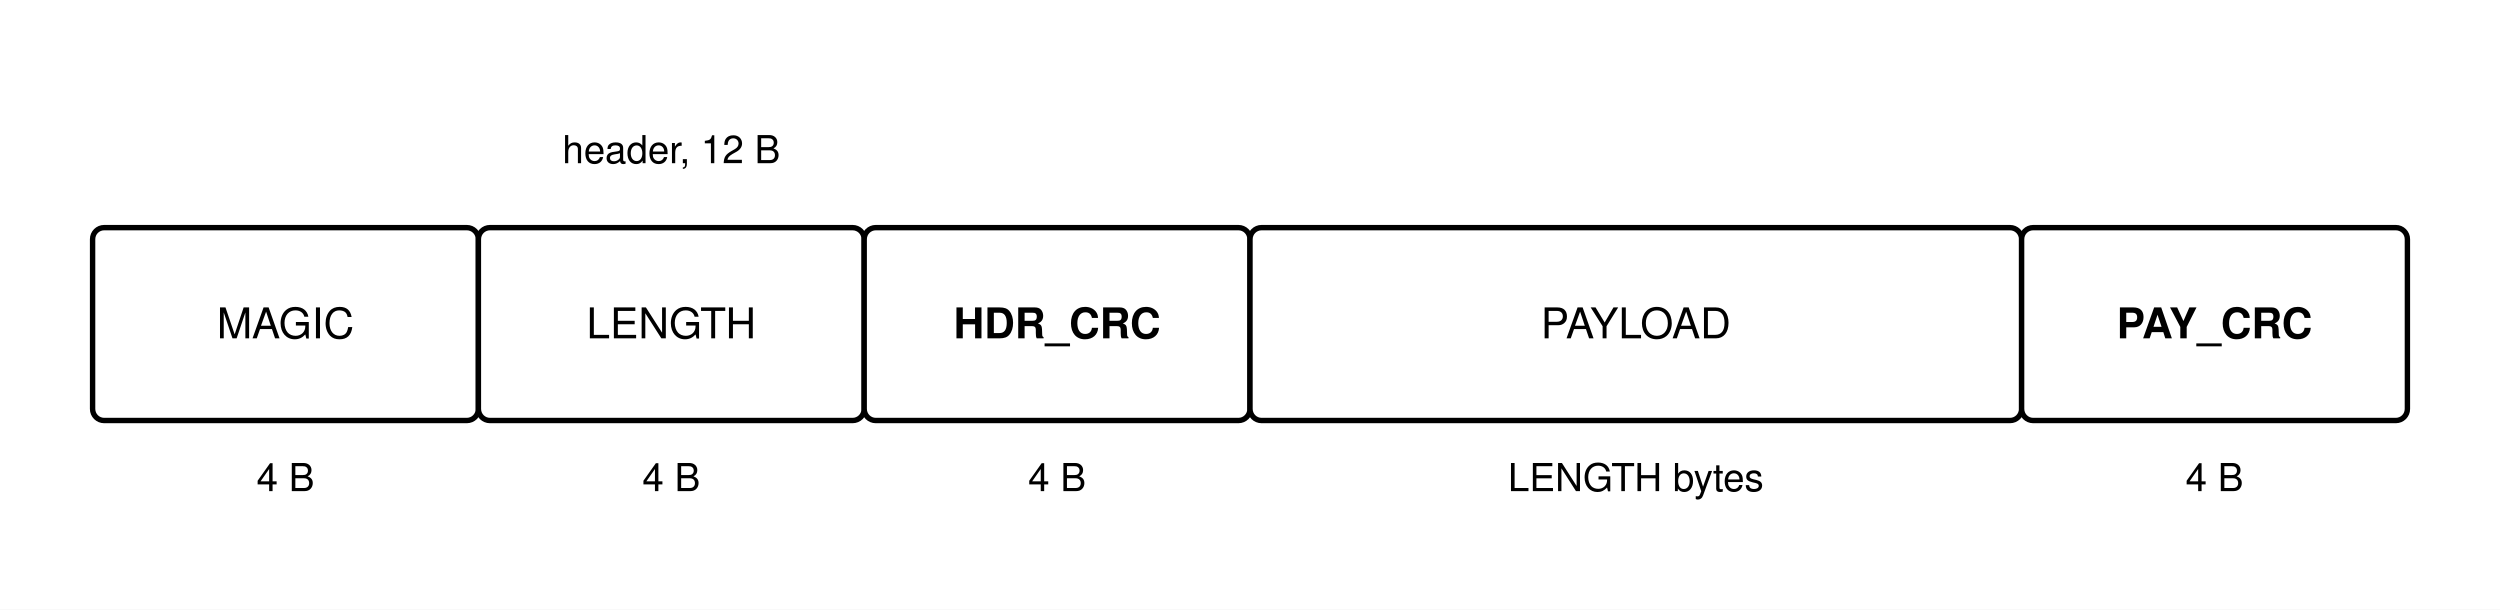
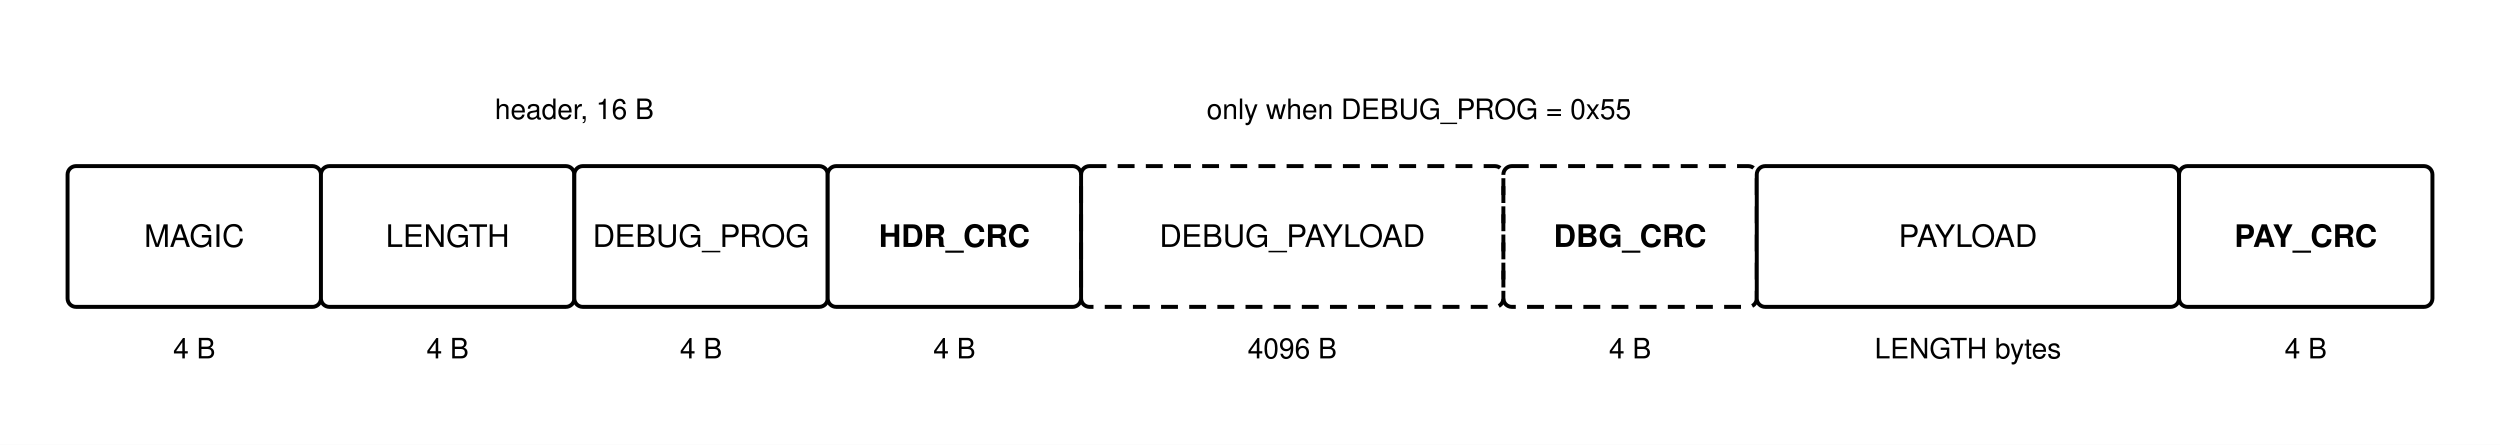
- <svg xmlns="http://www.w3.org/2000/svg" width="648" height="158" viewBox="-14 -19 648 158" font-family="Helvetica,Arial,sans-serif">
+ <svg xmlns="http://www.w3.org/2000/svg" width="888" height="158" viewBox="-14 -19 888 158" font-family="Helvetica,Arial,sans-serif">
  <defs>
    <marker id="ah" markerWidth="9" markerHeight="7" refX="8.5" refY="3.5" orient="auto">
      <polygon points="0 0, 9 3.5, 0 7" fill="#000000" />
    </marker>
    <marker id="ahs" markerWidth="9" markerHeight="7" refX="0.5" refY="3.5" orient="auto">
      <polygon points="9 0, 0 3.5, 9 7" fill="#000000" />
    </marker>
  </defs>
-   <rect x="-14" y="-19" width="648" height="158" fill="#ffffff" />
-   <rect x="10" y="40" width="100" height="50" rx="3" fill="#ffffff" stroke="#000000" stroke-width="1.4" />
-   <rect x="10" y="95" width="100" height="20" rx="3" fill="none" stroke="none" stroke-width="0" />
-   <rect x="110" y="40" width="100" height="50" rx="3" fill="#ffffff" stroke="#000000" stroke-width="1.4" />
-   <rect x="110" y="95" width="100" height="20" rx="3" fill="none" stroke="none" stroke-width="0" />
-   <rect x="210" y="40" width="100" height="50" rx="3" fill="#ffffff" stroke="#000000" stroke-width="1.4" />
-   <rect x="210" y="95" width="100" height="20" rx="3" fill="none" stroke="none" stroke-width="0" />
-   <rect x="310" y="40" width="200" height="50" rx="3" fill="#ffffff" stroke="#000000" stroke-width="1.4" />
-   <rect x="310" y="95" width="200" height="20" rx="3" fill="none" stroke="none" stroke-width="0" />
-   <rect x="510" y="40" width="100" height="50" rx="3" fill="#ffffff" stroke="#000000" stroke-width="1.4" />
-   <rect x="510" y="95" width="100" height="20" rx="3" fill="none" stroke="none" stroke-width="0" />
-   <rect x="10" y="5" width="300" height="30" rx="3" fill="none" stroke="none" stroke-width="0" />
-   <text x="60.0" y="68.7" font-size="11" text-anchor="middle" fill="#000000">MAGIC</text>
-   <text x="60.0" y="108.3" font-size="10" text-anchor="middle" fill="#000000">4 B</text>
-   <text x="160.0" y="68.7" font-size="11" text-anchor="middle" fill="#000000">LENGTH</text>
-   <text x="160.0" y="108.3" font-size="10" text-anchor="middle" fill="#000000">4 B</text>
-   <text x="260.0" y="68.7" font-size="11" text-anchor="middle" fill="#000000" font-weight="bold">HDR_CRC</text>
-   <text x="260.0" y="108.3" font-size="10" text-anchor="middle" fill="#000000">4 B</text>
-   <text x="410.0" y="68.7" font-size="11" text-anchor="middle" fill="#000000">PAYLOAD</text>
-   <text x="410.0" y="108.3" font-size="10" text-anchor="middle" fill="#000000">LENGTH bytes</text>
-   <text x="560.0" y="68.7" font-size="11" text-anchor="middle" fill="#000000" font-weight="bold">PAY_CRC</text>
-   <text x="560.0" y="108.3" font-size="10" text-anchor="middle" fill="#000000">4 B</text>
-   <text x="160.0" y="23.3" font-size="10" text-anchor="middle" fill="#000000">header, 12 B</text>
+   <rect x="-14" y="-19" width="888" height="158" fill="#ffffff" />
+   <rect x="10" y="40" width="90" height="50" rx="3" fill="#ffffff" stroke="#000000" stroke-width="1.4" />
+   <rect x="10" y="95" width="90" height="20" rx="3" fill="none" stroke="none" stroke-width="0" />
+   <rect x="100" y="40" width="90" height="50" rx="3" fill="#ffffff" stroke="#000000" stroke-width="1.4" />
+   <rect x="100" y="95" width="90" height="20" rx="3" fill="none" stroke="none" stroke-width="0" />
+   <rect x="190" y="40" width="90" height="50" rx="3" fill="#ffffff" stroke="#000000" stroke-width="1.4" />
+   <rect x="190" y="95" width="90" height="20" rx="3" fill="none" stroke="none" stroke-width="0" />
+   <rect x="280" y="40" width="90" height="50" rx="3" fill="#ffffff" stroke="#000000" stroke-width="1.4" />
+   <rect x="280" y="95" width="90" height="20" rx="3" fill="none" stroke="none" stroke-width="0" />
+   <rect x="370" y="40" width="150" height="50" rx="3" fill="none" stroke="#000000" stroke-width="1.4" stroke-dasharray="6 4" />
+   <rect x="370" y="95" width="150" height="20" rx="3" fill="none" stroke="none" stroke-width="0" />
+   <rect x="520" y="40" width="90" height="50" rx="3" fill="none" stroke="#000000" stroke-width="1.4" stroke-dasharray="6 4" />
+   <rect x="520" y="95" width="90" height="20" rx="3" fill="none" stroke="none" stroke-width="0" />
+   <rect x="610" y="40" width="150" height="50" rx="3" fill="#ffffff" stroke="#000000" stroke-width="1.4" />
+   <rect x="610" y="95" width="150" height="20" rx="3" fill="none" stroke="none" stroke-width="0" />
+   <rect x="760" y="40" width="90" height="50" rx="3" fill="#ffffff" stroke="#000000" stroke-width="1.4" />
+   <rect x="760" y="95" width="90" height="20" rx="3" fill="none" stroke="none" stroke-width="0" />
+   <rect x="10" y="5" width="360" height="30" rx="3" fill="none" stroke="none" stroke-width="0" />
+   <rect x="370" y="5" width="240" height="30" rx="3" fill="none" stroke="none" stroke-width="0" />
+   <text x="55.0" y="68.7" font-size="11" text-anchor="middle" fill="#000000">MAGIC</text>
+   <text x="55.0" y="108.3" font-size="10" text-anchor="middle" fill="#000000">4 B</text>
+   <text x="145.0" y="68.7" font-size="11" text-anchor="middle" fill="#000000">LENGTH</text>
+   <text x="145.0" y="108.3" font-size="10" text-anchor="middle" fill="#000000">4 B</text>
+   <text x="235.0" y="68.7" font-size="11" text-anchor="middle" fill="#000000">DEBUG_PROG</text>
+   <text x="235.0" y="108.3" font-size="10" text-anchor="middle" fill="#000000">4 B</text>
+   <text x="325.0" y="68.7" font-size="11" text-anchor="middle" fill="#000000" font-weight="bold">HDR_CRC</text>
+   <text x="325.0" y="108.3" font-size="10" text-anchor="middle" fill="#000000">4 B</text>
+   <text x="445.0" y="68.7" font-size="11" text-anchor="middle" fill="#000000">DEBUG_PAYLOAD</text>
+   <text x="445.0" y="108.3" font-size="10" text-anchor="middle" fill="#000000">4096 B</text>
+   <text x="565.0" y="68.7" font-size="11" text-anchor="middle" fill="#000000" font-weight="bold">DBG_CRC</text>
+   <text x="565.0" y="108.3" font-size="10" text-anchor="middle" fill="#000000">4 B</text>
+   <text x="685.0" y="68.7" font-size="11" text-anchor="middle" fill="#000000">PAYLOAD</text>
+   <text x="685.0" y="108.3" font-size="10" text-anchor="middle" fill="#000000">LENGTH bytes</text>
+   <text x="805.0" y="68.7" font-size="11" text-anchor="middle" fill="#000000" font-weight="bold">PAY_CRC</text>
+   <text x="805.0" y="108.3" font-size="10" text-anchor="middle" fill="#000000">4 B</text>
+   <text x="190.0" y="23.3" font-size="10" text-anchor="middle" fill="#000000">header, 16 B</text>
+   <text x="490.0" y="23.3" font-size="10" text-anchor="middle" fill="#000000">only when DEBUG_PROG = 0x55</text>
</svg>
